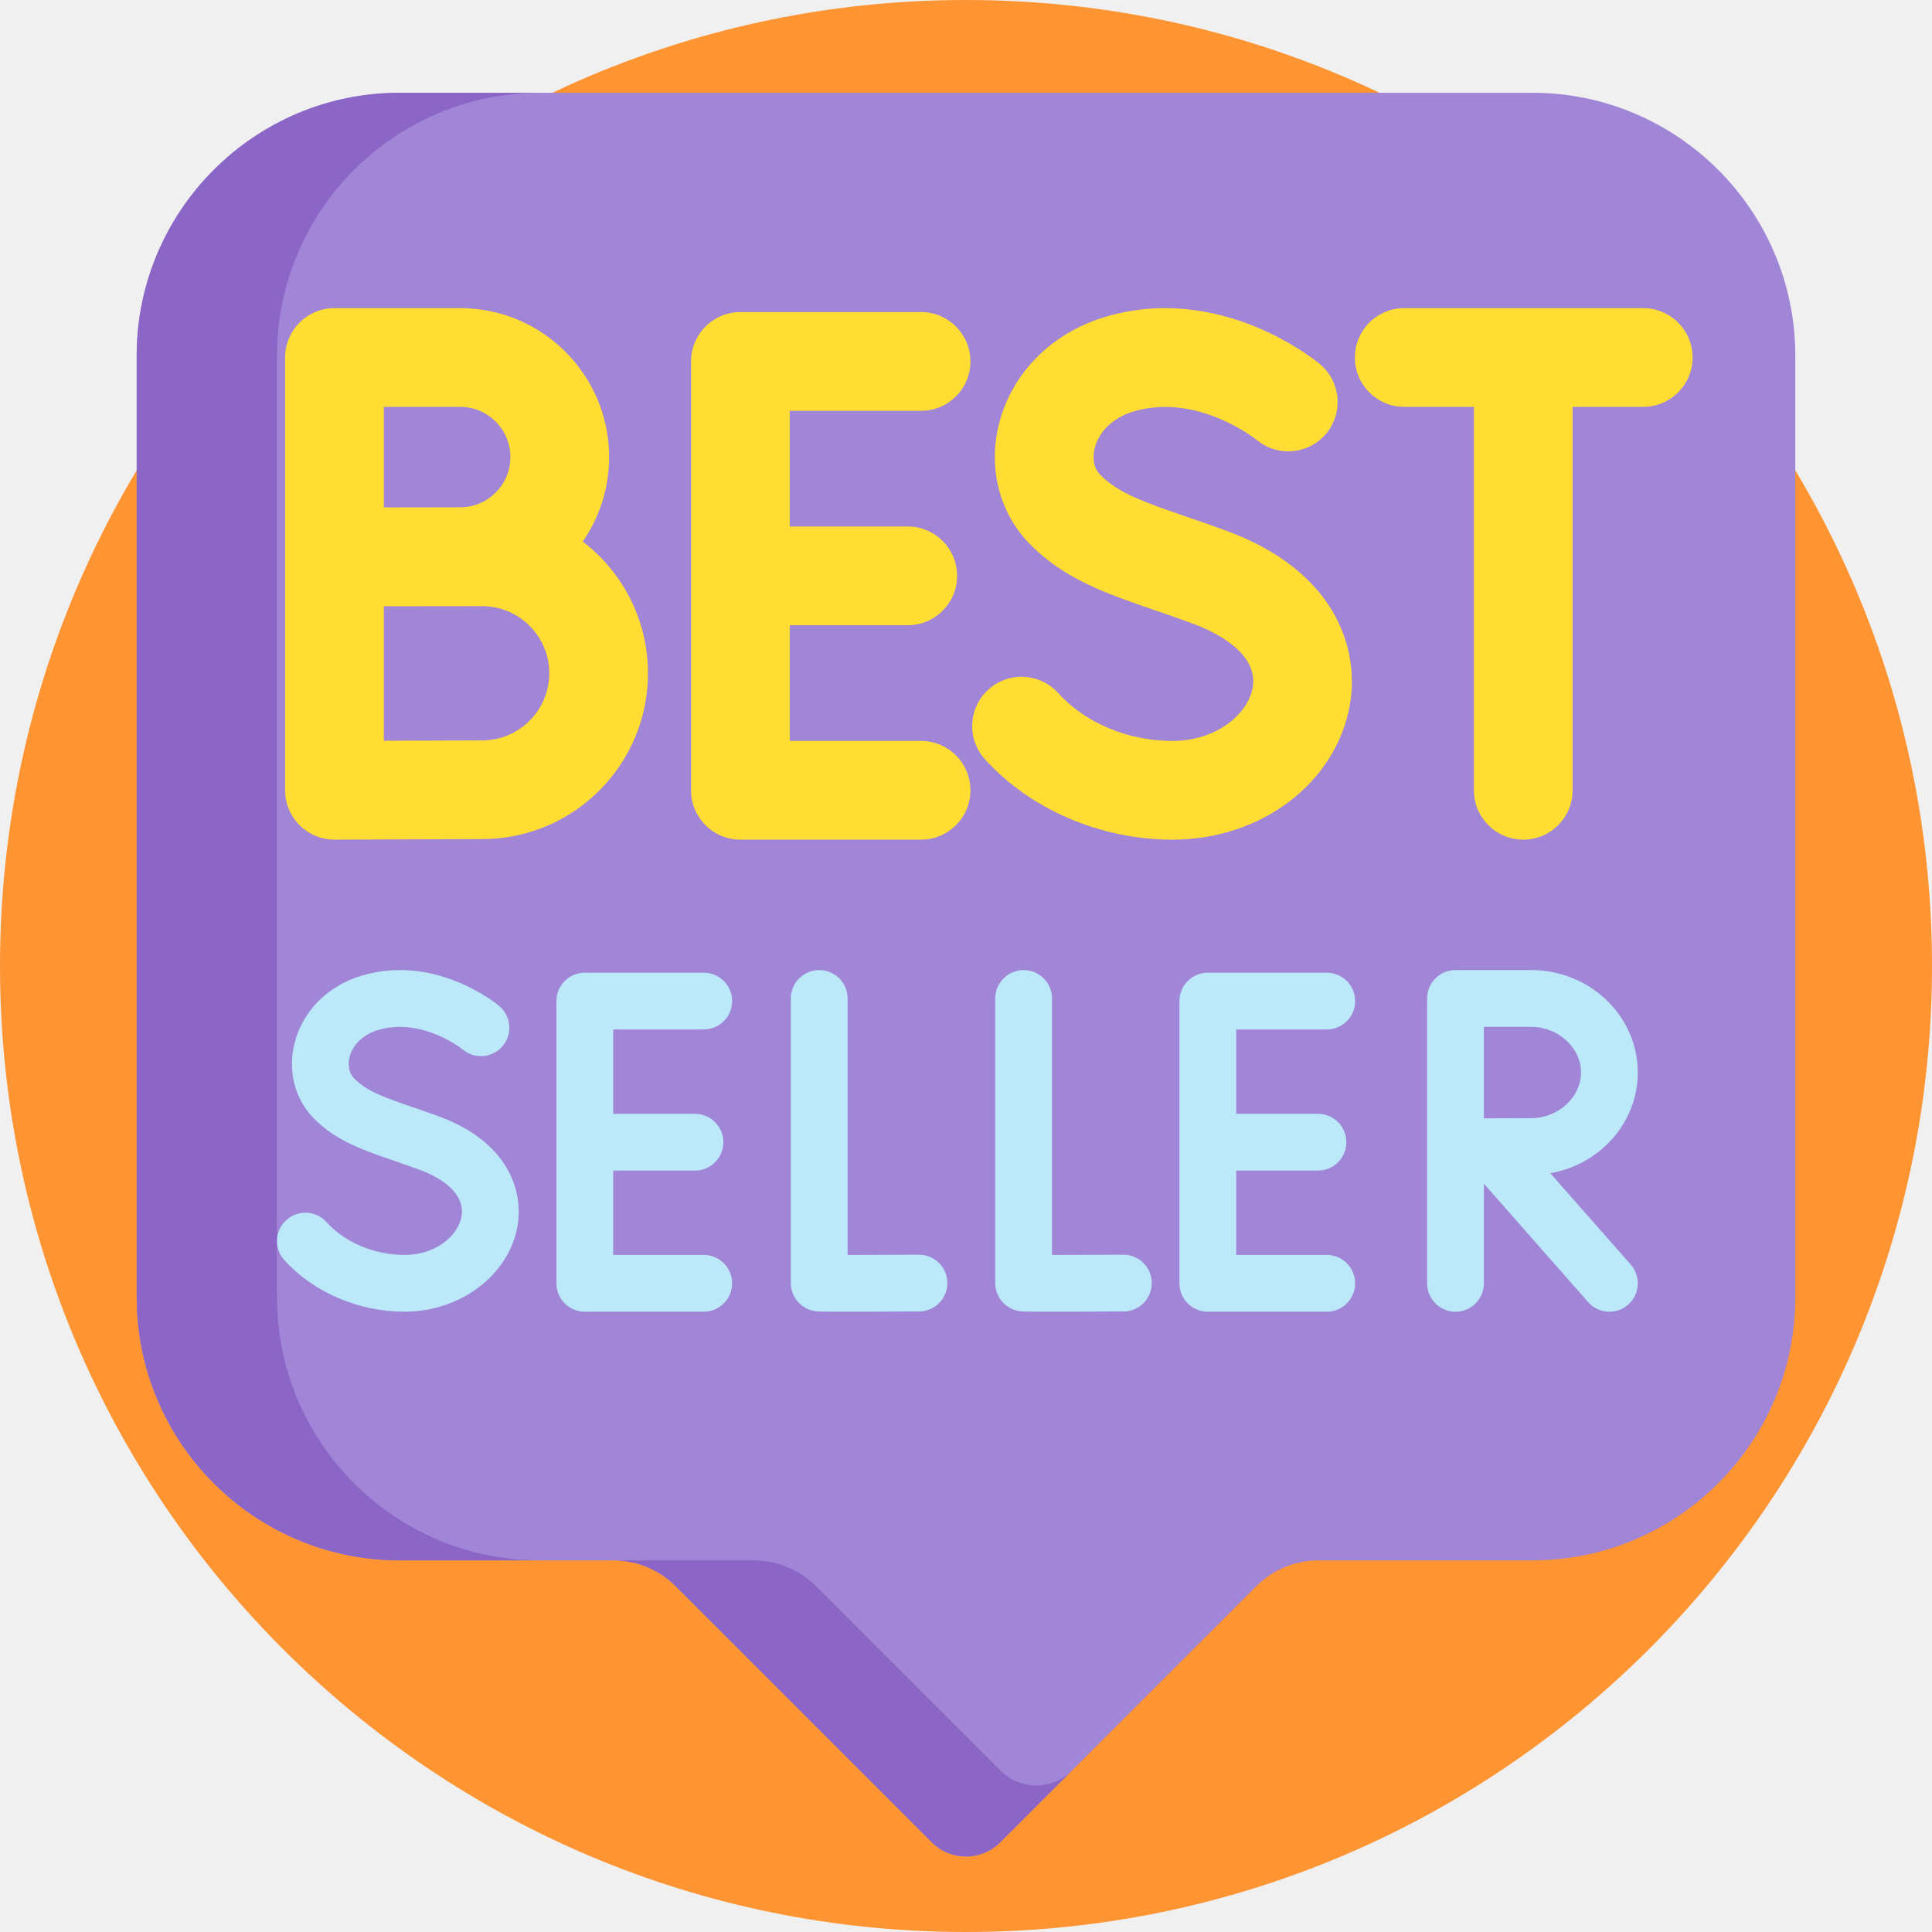
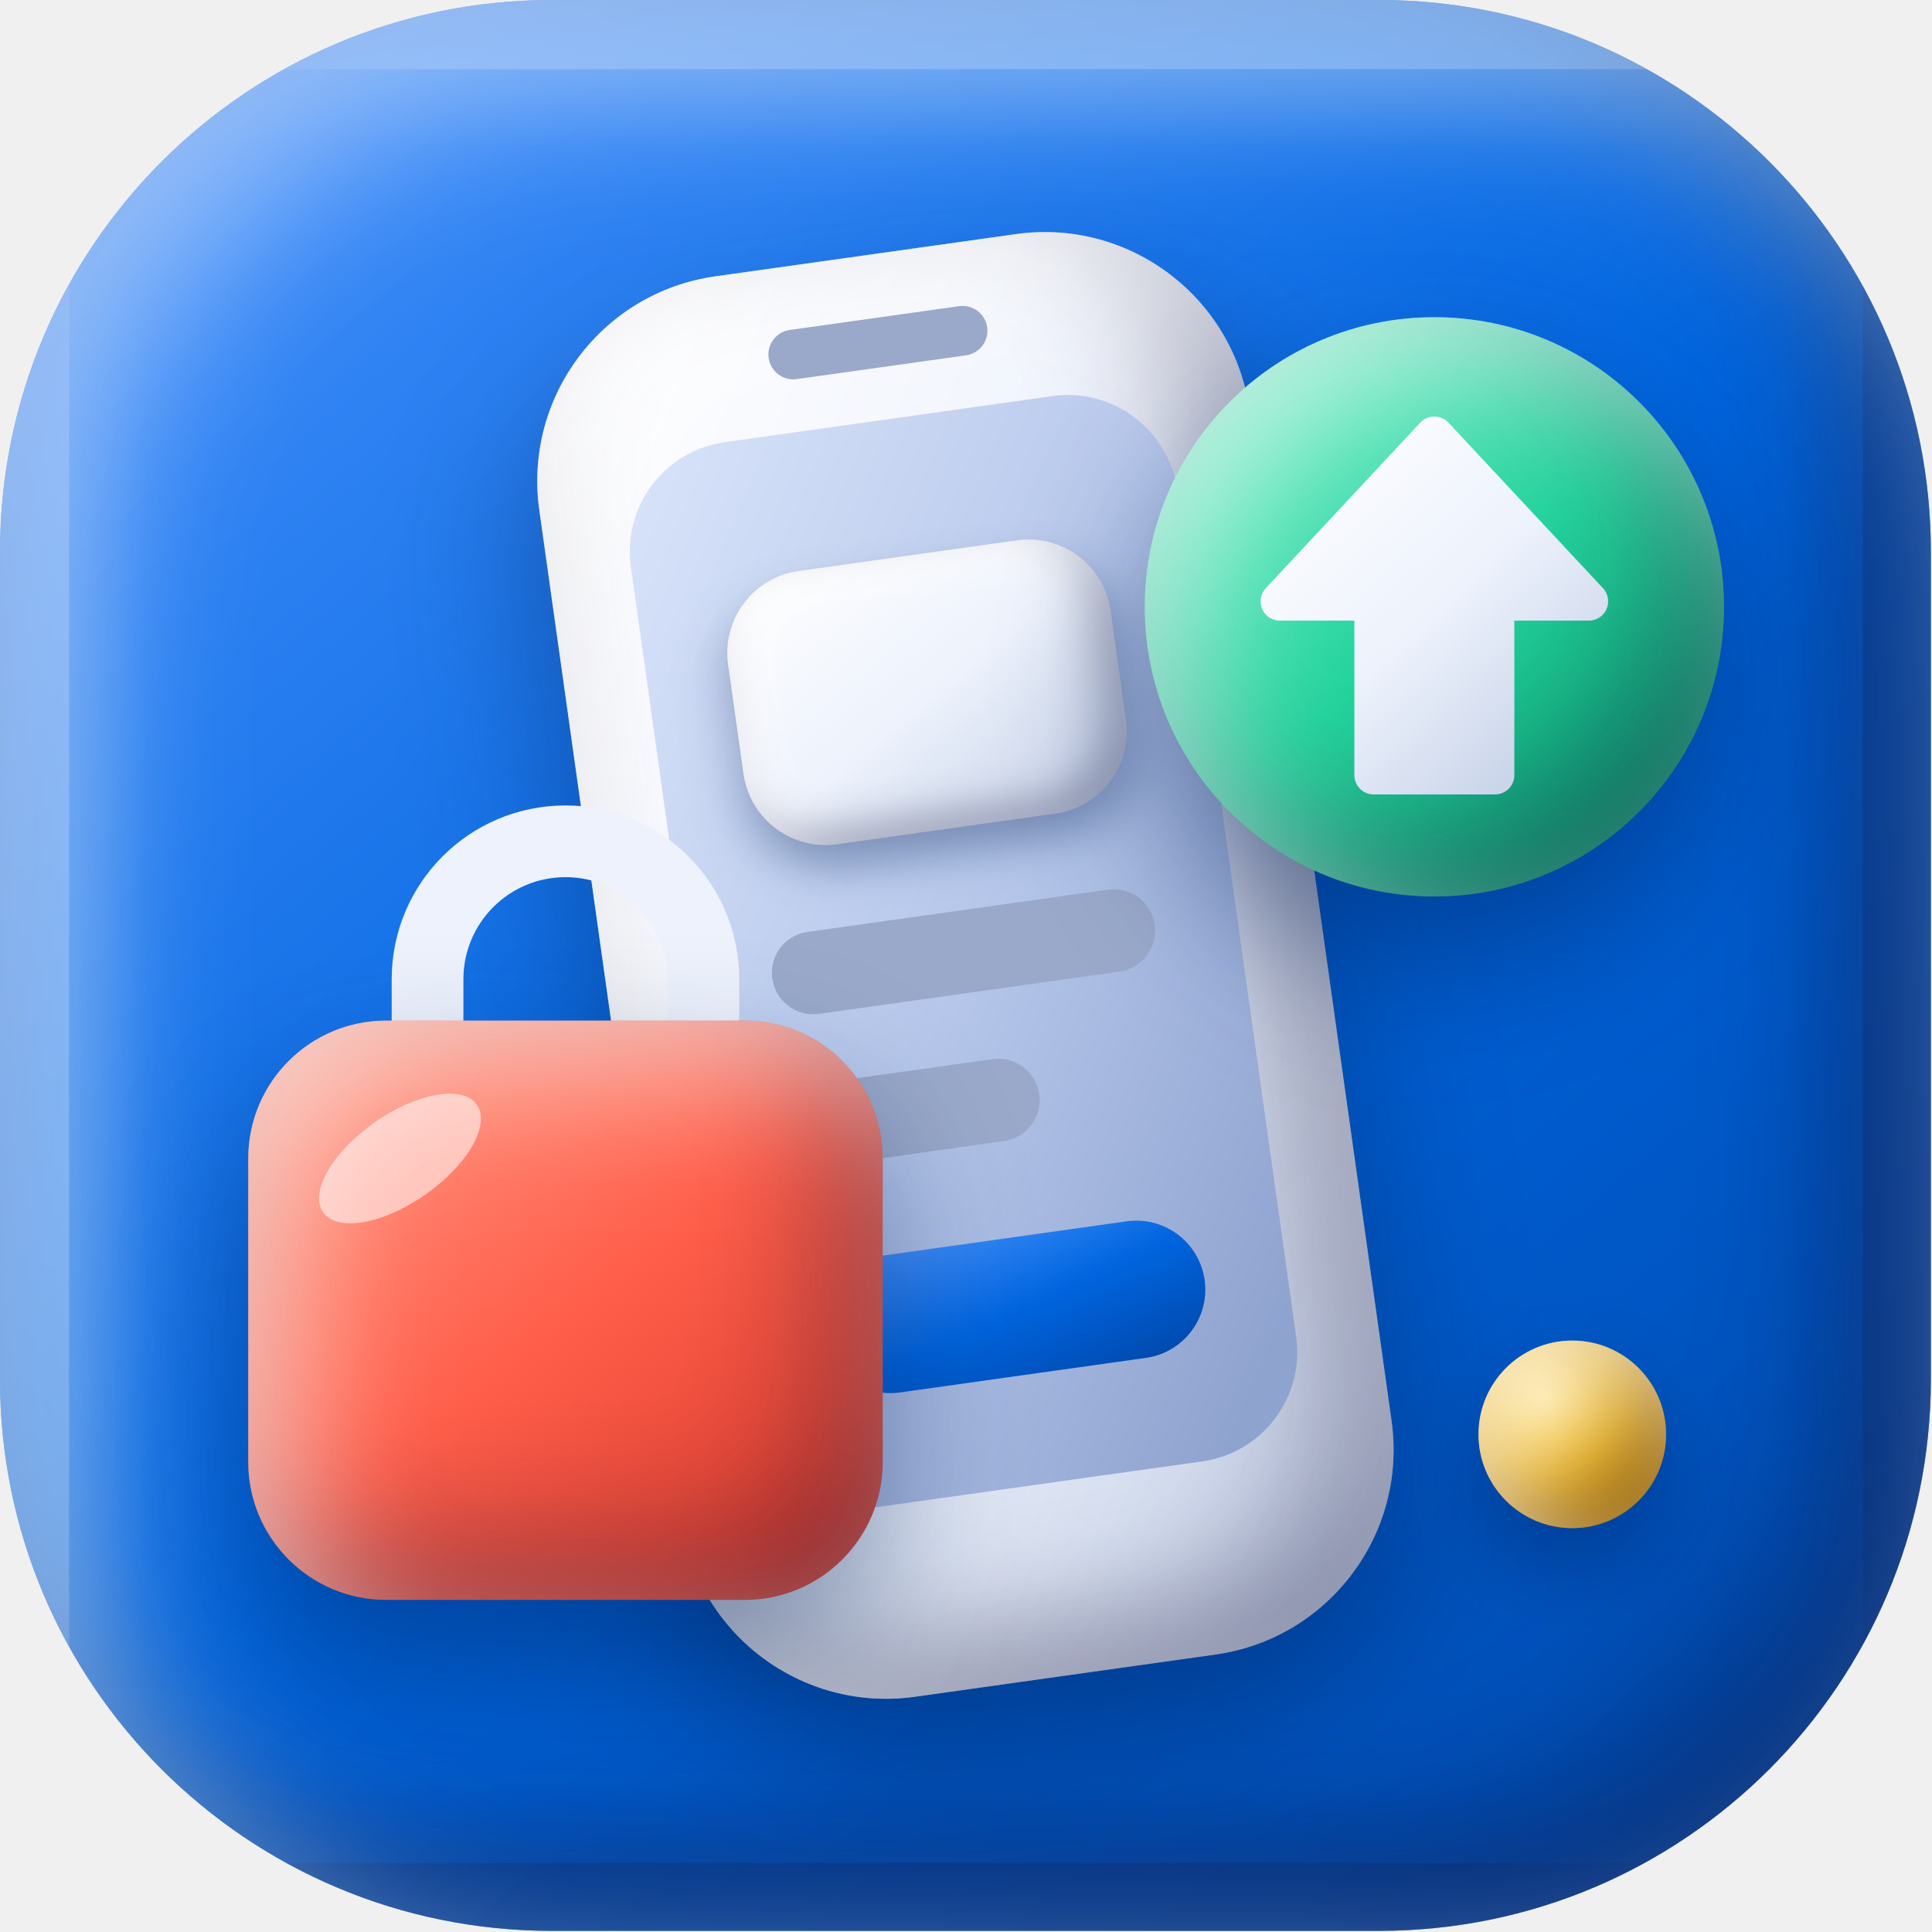
- <svg xmlns="http://www.w3.org/2000/svg" id="Capa_1" height="512" viewBox="0 0 512 512" width="512">
-   <g>
-     <circle cx="256" cy="256" fill="#ff9433" r="256" />
-     <path d="m105.881 24.591c-38.407 0-69.654 31.247-69.654 69.655v249.611c0 38.408 31.247 69.655 69.654 69.655h56.645c6.205 0 12.155 2.465 16.541 6.851l67.902 67.901c4.98 4.98 13.081 4.98 18.061 0l67.902-67.901c4.386-4.386 10.336-6.851 16.541-6.851h56.644c38.408 0 69.655-31.247 69.655-69.655v-249.611c0-38.408-31.247-69.655-69.655-69.655z" fill="#a185d6" />
-     <path d="m216.259 420.362c-4.395-4.384-10.34-6.852-16.547-6.852h-37.185c6.206 0 12.152 2.468 16.536 6.852l67.904 67.904c4.988 4.977 13.079 4.977 18.067 0l19.012-19.013c-5.221 5.221-13.685 5.22-18.905-.001zm-73.194-395.77h-37.185c-38.404 0-69.653 31.25-69.653 69.653v249.612c0 38.414 31.25 69.653 69.653 69.653h37.185c-38.404 0-69.653-31.239-69.653-69.653v-249.612c0-38.403 31.25-69.653 69.653-69.653z" fill="#8b66c6" />
-     <g fill="#fd3">
-       <path d="m244.096 108.866c7.224 0 13.08-5.856 13.08-13.08s-5.856-13.08-13.08-13.08h-47.886c-7.224 0-13.08 5.856-13.08 13.08v113.648c0 7.224 5.856 13.08 13.08 13.08h47.886c7.224 0 13.08-5.856 13.08-13.08s-5.856-13.08-13.08-13.08h-34.806v-30.664h31.275c7.224 0 13.08-5.856 13.08-13.08s-5.856-13.08-13.08-13.08h-31.275v-30.664z" />
-       <path d="m154.434 143.518c4.401-6.367 6.988-14.079 6.988-22.388 0-21.765-17.707-39.472-39.471-39.472h-33.316c-7.224 0-13.08 5.856-13.08 13.08v114.695c0 3.479 1.386 6.815 3.852 9.27 2.452 2.441 5.77 3.81 9.228 3.81h.058c.307-.001 30.746-.137 39.076-.137 24.235 0 43.953-19.717 43.953-43.952 0-14.213-6.789-26.866-17.288-34.906zm-32.483-35.699c7.34 0 13.311 5.972 13.311 13.311s-5.971 13.311-13.311 13.311c-2.438 0-20.236.031-20.236.031v-26.654h20.236zm5.818 88.398c-4.756 0-16.616.044-26.054.082v-35.635c2.677-.011 26.054-.031 26.054-.031 9.811 0 17.792 7.981 17.792 17.792.001 9.811-7.981 17.792-17.792 17.792z" />
-       <path d="m435.478 81.659h-63.342c-7.224 0-13.08 5.856-13.08 13.08s5.856 13.08 13.08 13.08h18.463v101.615c0 7.224 5.856 13.08 13.08 13.08s13.08-5.856 13.08-13.08v-101.615h18.719c7.224 0 13.08-5.856 13.08-13.08s-5.856-13.08-13.08-13.08z" />
-       <path d="m325.171 140.719c-3.872-1.428-7.534-2.686-10.766-3.796-10.91-3.748-18.116-6.223-22.866-11.137-2.322-2.403-1.759-5.783-1.409-7.126 1.156-4.431 4.968-8.018 10.199-9.594 16.833-5.067 32.298 7.187 32.721 7.528 5.529 4.593 13.737 3.864 18.369-1.646 4.649-5.529 3.934-13.781-1.596-18.429-1.061-.892-26.351-21.748-57.04-12.5-14.037 4.229-24.493 14.713-27.967 28.044-3.048 11.694-.091 23.62 7.911 31.902 9.118 9.436 20.269 13.266 33.179 17.701 3.253 1.117 6.617 2.272 10.212 3.599 5.326 1.964 17.53 7.555 15.84 17.015-1.235 6.92-9.53 14.077-21.273 14.077-11.749 0-23.067-4.749-30.276-12.705-4.851-5.354-13.123-5.76-18.475-.909-5.353 4.851-5.76 13.123-.909 18.475 12.086 13.336 30.65 21.298 49.66 21.298 23.561 0 43.338-14.988 47.026-35.639 2.766-15.493-4.331-35.753-32.54-46.158z" />
+ <svg xmlns="http://www.w3.org/2000/svg" width="512" height="512" viewBox="0 0 512 512" fill="none" color-interpolation-filters="sRGB">
+   <defs>
+     <linearGradient id="bl" x2=".85" y2="1">
+       <stop stop-color="#4D95FF" />
+       <stop offset=".55" stop-color="#0065DF" />
+       <stop offset="1" stop-color="#004BB0" />
+     </linearGradient>
+     <linearGradient id="wl" x2=".85" y2="1">
+       <stop stop-color="#FFFFFF" />
+       <stop offset=".55" stop-color="#EDF2FC" />
+       <stop offset="1" stop-color="#C7D2E8" />
+     </linearGradient>
+     <linearGradient id="sl" x2=".85" y2="1">
+       <stop stop-color="#D9E4FA" />
+       <stop offset=".55" stop-color="#B5C6EA" />
+       <stop offset="1" stop-color="#8FA3CF" />
+     </linearGradient>
+     <linearGradient id="kl" x2=".85" y2="1">
+       <stop stop-color="#FF9F8A" />
+       <stop offset=".55" stop-color="#FF5E4A" />
+       <stop offset="1" stop-color="#D93B2B" />
+     </linearGradient>
+     <linearGradient id="ml" x2=".85" y2="1">
+       <stop stop-color="#86F3CF" />
+       <stop offset=".55" stop-color="#22D39C" />
+       <stop offset="1" stop-color="#0B9C70" />
+     </linearGradient>
+     <radialGradient id="yr" cx=".35" cy=".3" r=".75">
+       <stop stop-color="#FFE592" />
+       <stop offset=".55" stop-color="#FFC328" />
+       <stop offset="1" stop-color="#E39A00" />
+     </radialGradient>
+     <filter id="fT" filterUnits="userSpaceOnUse" x="-7" y="-7" width="84" height="84">
+       <feGaussianBlur in="SourceAlpha" stdDeviation="3" result="b" />
+       <feOffset in="b" dx="2.5" dy="2.5" result="o1" />
+       <feComposite in="SourceAlpha" in2="o1" operator="out" result="r1" />
+       <feFlood flood-color="#fff" flood-opacity=".45" />
+       <feComposite in2="r1" operator="in" result="h" />
+       <feOffset in="b" dx="-2.5" dy="-2.5" result="o2" />
+       <feComposite in="SourceAlpha" in2="o2" operator="out" result="r2" />
+       <feFlood flood-color="#0B0830" flood-opacity=".4" />
+       <feComposite in2="r2" operator="in" result="s" />
+       <feMerge>
+         <feMergeNode in="SourceGraphic" />
+         <feMergeNode in="s" />
+         <feMergeNode in="h" />
+       </feMerge>
+     </filter>
+     <filter id="fd" filterUnits="userSpaceOnUse" x="-7" y="-7" width="84" height="84">
+       <feGaussianBlur in="SourceAlpha" stdDeviation="2.4" result="b" />
+       <feOffset in="b" dx="1.8" dy="1.8" result="o1" />
+       <feComposite in="SourceAlpha" in2="o1" operator="out" result="r1" />
+       <feFlood flood-color="#fff" flood-opacity=".55" />
+       <feComposite in2="r1" operator="in" result="h" />
+       <feOffset in="b" dx="-1.8" dy="-1.8" result="o2" />
+       <feComposite in="SourceAlpha" in2="o2" operator="out" result="r2" />
+       <feFlood flood-color="#0B0830" flood-opacity=".38" />
+       <feComposite in2="r2" operator="in" result="s" />
+       <feGaussianBlur in="SourceAlpha" stdDeviation="2.6" />
+       <feOffset dy="2.6" result="do" />
+       <feFlood flood-color="#002058" flood-opacity=".45" />
+       <feComposite in2="do" operator="in" result="ds" />
+       <feMerge>
+         <feMergeNode in="ds" />
+         <feMergeNode in="SourceGraphic" />
+         <feMergeNode in="s" />
+         <feMergeNode in="h" />
+       </feMerge>
+     </filter>
+     <filter id="fa" filterUnits="userSpaceOnUse" x="-7" y="-7" width="84" height="84">
+       <feGaussianBlur in="SourceAlpha" stdDeviation=".8" result="b" />
+       <feOffset in="b" dx=".6" dy=".6" result="o1" />
+       <feComposite in="SourceAlpha" in2="o1" operator="out" result="r1" />
+       <feFlood flood-color="#fff" flood-opacity=".55" />
+       <feComposite in2="r1" operator="in" result="h" />
+       <feOffset in="b" dx="-.6" dy="-.6" result="o2" />
+       <feComposite in="SourceAlpha" in2="o2" operator="out" result="r2" />
+       <feFlood flood-color="#0B0830" flood-opacity=".3" />
+       <feComposite in2="r2" operator="in" result="s" />
+       <feGaussianBlur in="SourceAlpha" stdDeviation=".9" />
+       <feOffset dy=".9" result="do" />
+       <feFlood flood-color="#002058" flood-opacity=".35" />
+       <feComposite in2="do" operator="in" result="ds" />
+       <feMerge>
+         <feMergeNode in="ds" />
+         <feMergeNode in="SourceGraphic" />
+         <feMergeNode in="s" />
+         <feMergeNode in="h" />
+       </feMerge>
+     </filter>
+     <filter id="fc" filterUnits="userSpaceOnUse" x="-7" y="-7" width="84" height="84">
+       <feGaussianBlur in="SourceAlpha" stdDeviation="1.6" result="b" />
+       <feOffset in="b" dx="1.2" dy="1.2" result="o1" />
+       <feComposite in="SourceAlpha" in2="o1" operator="out" result="r1" />
+       <feFlood flood-color="#fff" flood-opacity=".6" />
+       <feComposite in2="r1" operator="in" result="h" />
+       <feOffset in="b" dx="-1.2" dy="-1.2" result="o2" />
+       <feComposite in="SourceAlpha" in2="o2" operator="out" result="r2" />
+       <feFlood flood-color="#0B0830" flood-opacity=".35" />
+       <feComposite in2="r2" operator="in" result="s" />
+       <feGaussianBlur in="SourceAlpha" stdDeviation="1.6" />
+       <feOffset dy="1.6" result="do" />
+       <feFlood flood-color="#002058" flood-opacity=".4" />
+       <feComposite in2="do" operator="in" result="ds" />
+       <feMerge>
+         <feMergeNode in="ds" />
+         <feMergeNode in="SourceGraphic" />
+         <feMergeNode in="s" />
+         <feMergeNode in="h" />
+       </feMerge>
+     </filter>
+   </defs>
+   <g transform="scale(7.31)">
+     <rect width="70" height="70" rx="20" fill="url(#bl)" filter="url(#fT)" />
+     <g transform="rotate(-8 35 35)">
+       <rect x="22" y="9" width="26" height="52" rx="7.5" fill="url(#wl)" filter="url(#fd)" />
+       <rect x="25" y="15" width="20" height="39" rx="4" fill="url(#sl)" />
+       <rect x="31" y="11.3" width="8" height="1.8" rx=".9" fill="#9AA9C9" />
+       <rect x="28" y="20" width="14" height="10" rx="3" fill="url(#wl)" filter="url(#fa)" />
+       <rect x="28" y="33" width="14" height="3" rx="1.5" fill="#9AA9C9" />
+       <rect x="28" y="38.5" width="9" height="3" rx="1.5" fill="#9AA9C9" />
+       <rect x="28" y="45" width="14" height="5" rx="2.5" fill="url(#bl)" />
    </g>
-     <g fill="#bbe9fa">
-       <path d="m243.541 332.508c-.015 0-.028 0-.043 0-6.621.037-13.755.063-18.871.064v-67.968c0-4.154-3.367-7.522-7.522-7.522s-7.522 3.368-7.522 7.522v75.426c0 3.664 2.641 6.795 6.252 7.414.537.092 1.023.176 9.301.176 4.016 0 9.868-.02 18.446-.068 4.154-.024 7.503-3.41 7.48-7.564-.024-4.14-3.386-7.48-7.521-7.48z" />
-       <path d="m297.707 332.508c-.015 0-.028 0-.043 0-6.621.037-13.754.063-18.87.064v-67.968c0-4.154-3.367-7.522-7.522-7.522s-7.522 3.368-7.522 7.522v75.426c0 3.664 2.64 6.794 6.25 7.414.538.092 1.024.176 9.307.176 4.016 0 9.865-.02 18.441-.068 4.154-.024 7.503-3.41 7.48-7.564-.024-4.14-3.386-7.48-7.521-7.48z" />
-       <path d="m186.499 272.815c4.155 0 7.522-3.368 7.522-7.522s-3.367-7.522-7.522-7.522h-31.518c-4.155 0-7.522 3.368-7.522 7.522v74.8c0 4.154 3.367 7.522 7.522 7.522h31.518c4.155 0 7.522-3.368 7.522-7.522s-3.367-7.522-7.522-7.522h-23.996v-22.356h21.672c4.155 0 7.522-3.368 7.522-7.522s-3.367-7.522-7.522-7.522h-21.672v-22.356z" />
-       <path d="m351.605 272.815c4.155 0 7.522-3.368 7.522-7.522s-3.367-7.522-7.522-7.522h-31.518c-4.155 0-7.522 3.368-7.522 7.522v74.8c0 4.154 3.367 7.522 7.522 7.522h31.518c4.155 0 7.522-3.368 7.522-7.522s-3.367-7.522-7.522-7.522h-23.996v-22.356h21.673c4.155 0 7.522-3.368 7.522-7.522s-3.367-7.522-7.522-7.522h-21.673v-22.356z" />
-       <path d="m410.85 310.917c13.165-2.303 23.18-13.392 23.18-26.694 0-14.966-12.673-27.141-28.25-27.141h-20.061c-4.155 0-7.522 3.368-7.522 7.522v75.49c0 4.154 3.367 7.522 7.522 7.522s7.522-3.368 7.522-7.522v-26.414l27.621 31.383c1.487 1.69 3.563 2.552 5.649 2.552 1.765 0 3.538-.618 4.967-1.876 3.118-2.744 3.421-7.497.677-10.616zm-17.61-38.792h12.539c7.159 0 13.207 5.54 13.207 12.097s-6.048 12.097-13.207 12.097c-2.876 0-8.124.023-12.539.046z" />
-       <path d="m116.399 295.886c-2.537-.936-4.942-1.761-7.064-2.49-7.329-2.518-12.17-4.181-15.478-7.603-1.911-1.978-1.474-4.659-1.197-5.719.856-3.287 3.641-5.934 7.45-7.082 11.67-3.515 22.281 4.945 22.54 5.155 3.179 2.645 7.904 2.227 10.568-.943 2.673-3.18 2.261-7.925-.918-10.598-.682-.572-16.892-13.937-36.53-8.019-8.874 2.673-15.479 9.286-17.67 17.691-1.91 7.328-.065 14.792 4.936 19.968 5.82 6.022 13.044 8.504 21.409 11.377 2.147.737 4.366 1.5 6.744 2.377 7.951 2.933 12.004 7.456 11.119 12.41-.892 4.995-6.773 10.161-15.071 10.161-8.034 0-15.784-3.26-20.732-8.719-2.791-3.08-7.547-3.311-10.625-.523-3.078 2.79-3.312 7.546-.523 10.625 7.752 8.554 19.67 13.661 31.88 13.661 14.738 0 27.584-9.699 29.881-22.561 1.747-9.762-2.782-22.551-20.719-29.168z" />
-     </g>
+     <path d="M15.5 39v-3.5a5 5 0 0 1 10 0V39" stroke="#EDF2FC" stroke-width="2.6" stroke-linecap="round" stroke-linejoin="round" />
+     <rect x="9" y="37" width="23" height="21" rx="5" fill="url(#kl)" filter="url(#fd)" />
+     <ellipse cx="14.5" cy="42" rx="3.4" ry="1.6" fill="#fff" opacity="0.55" transform="rotate(-35 14.5 42)" />
+     <circle cx="52" cy="22" r="10.5" fill="url(#ml)" filter="url(#fd)" />
+     <path d="M52 15.8l5.6 6h-3.4v6.3h-4.4v-6.3h-3.4z" fill="url(#wl)" stroke="url(#wl)" stroke-width="1.4" stroke-linejoin="round" />
+     <circle cx="57" cy="52" r="3.4" fill="url(#yr)" filter="url(#fc)" />
  </g>
</svg>
